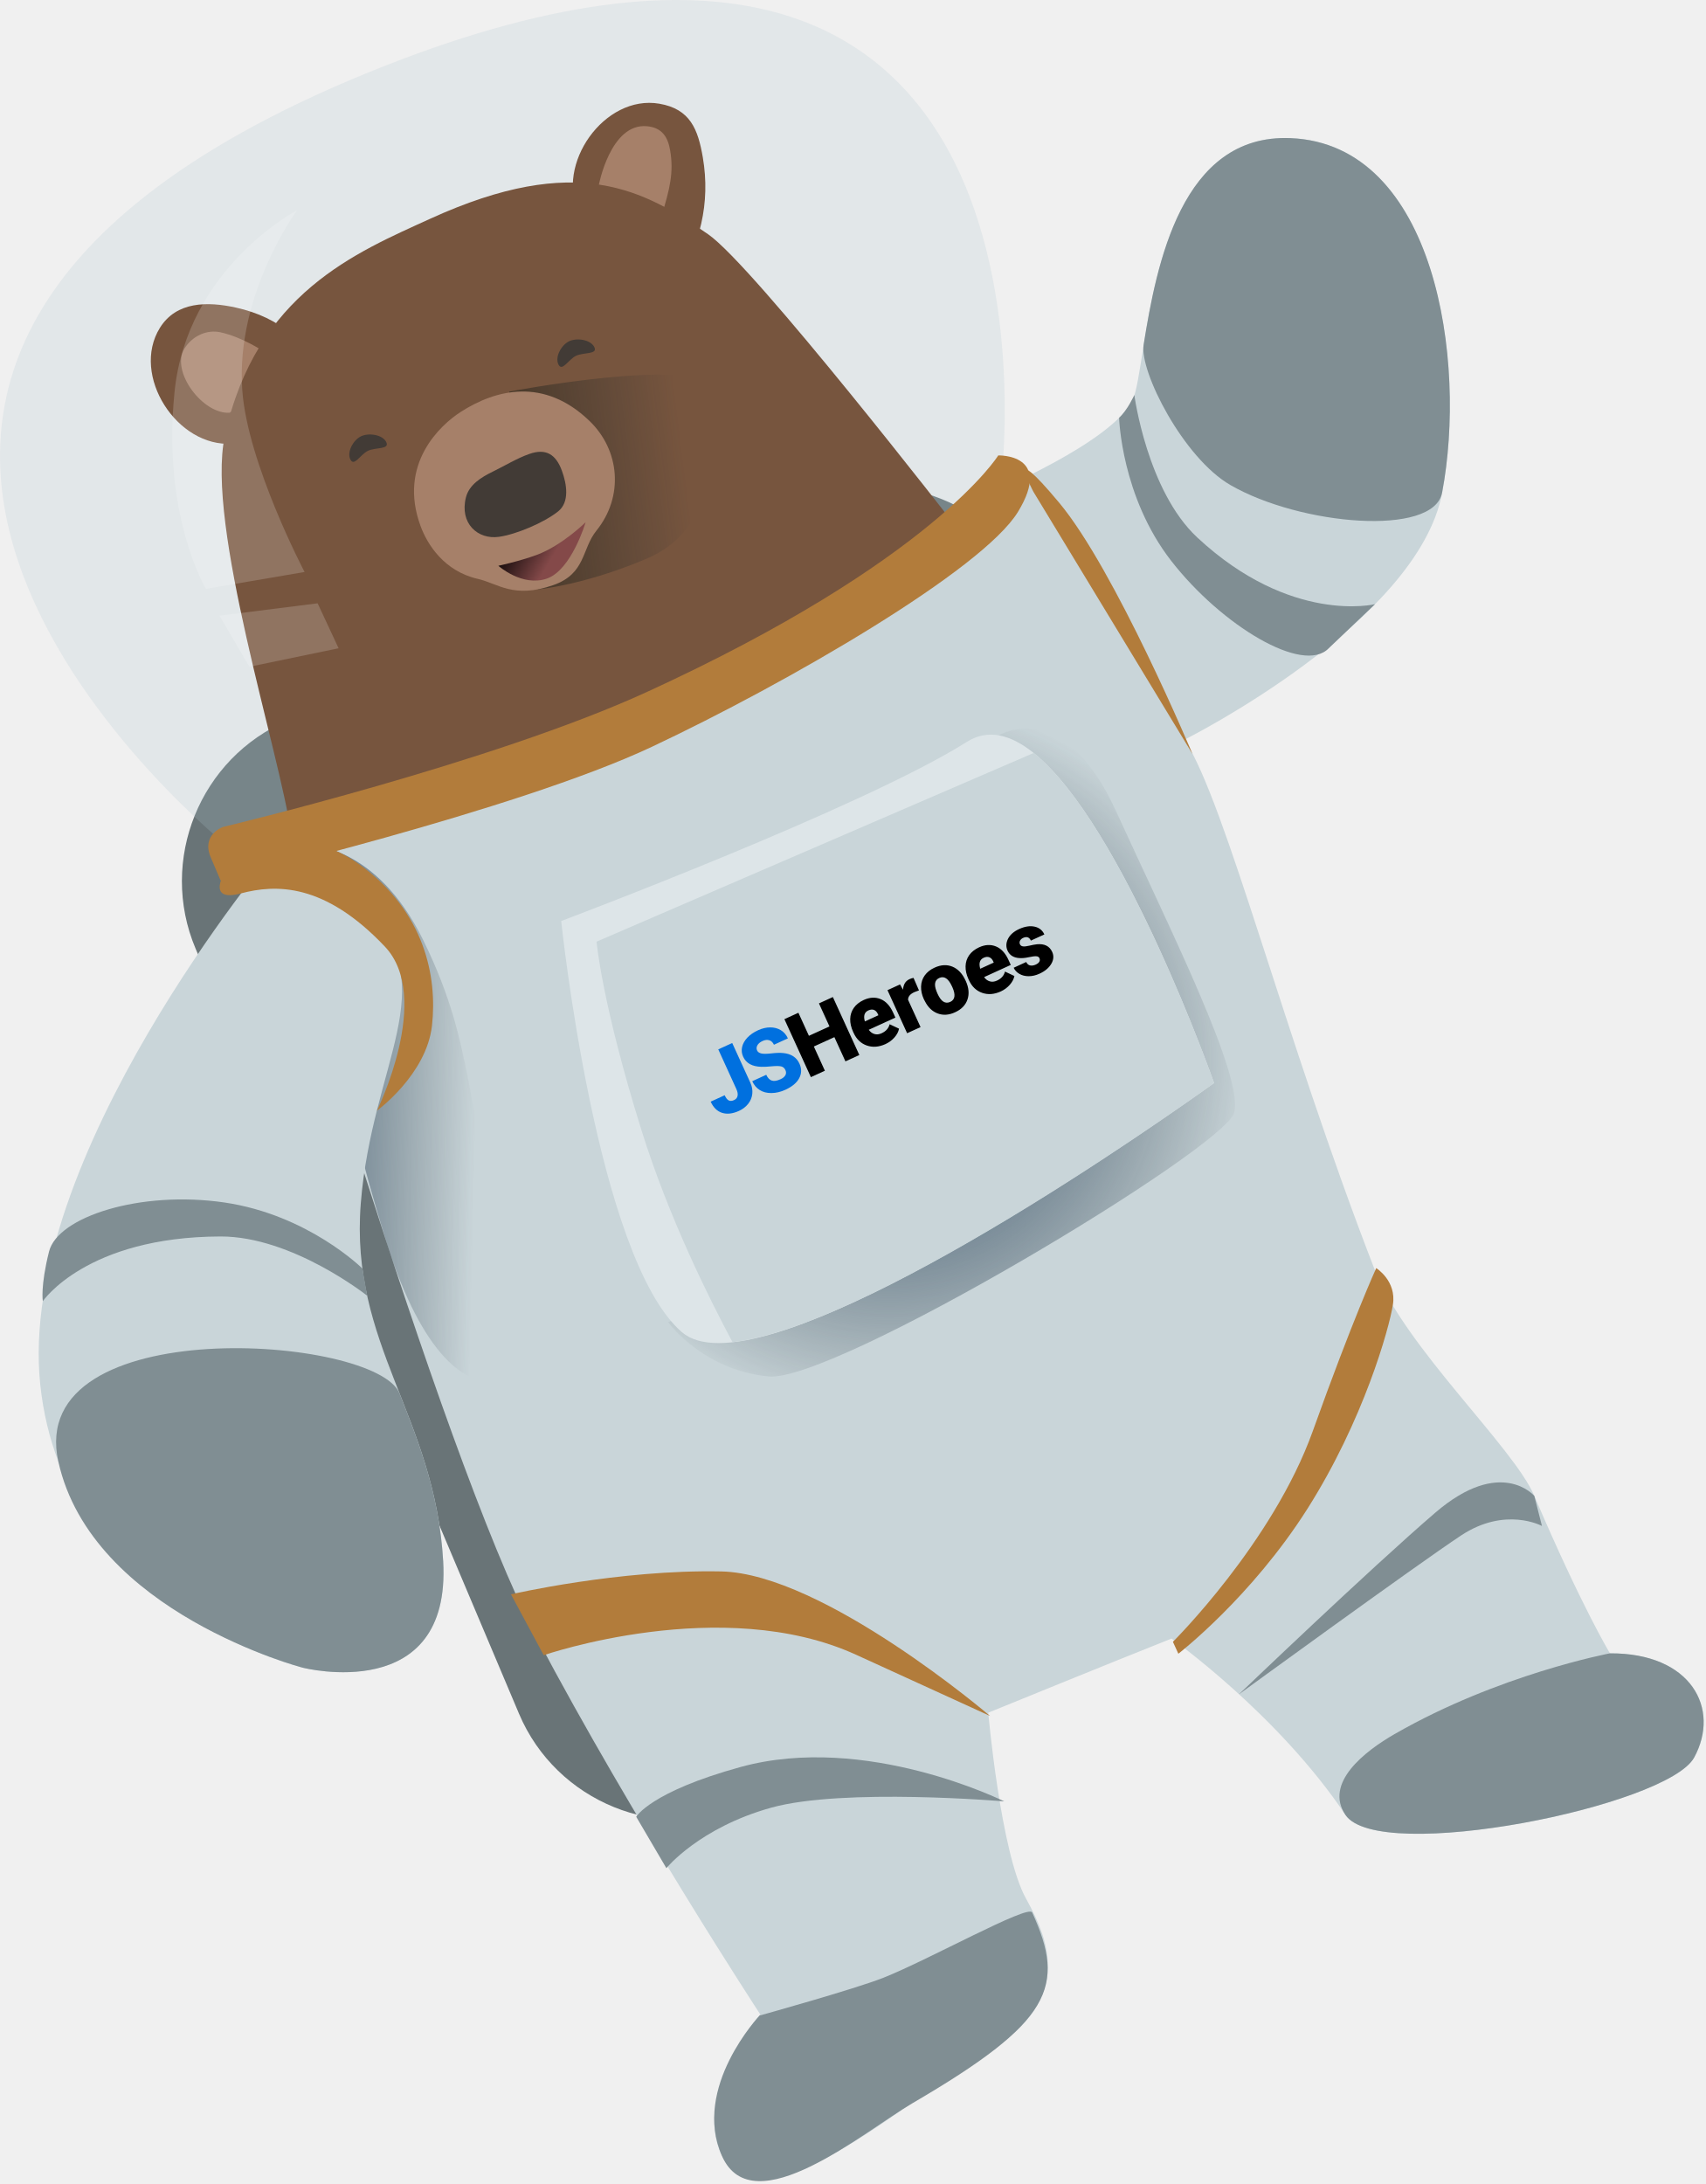
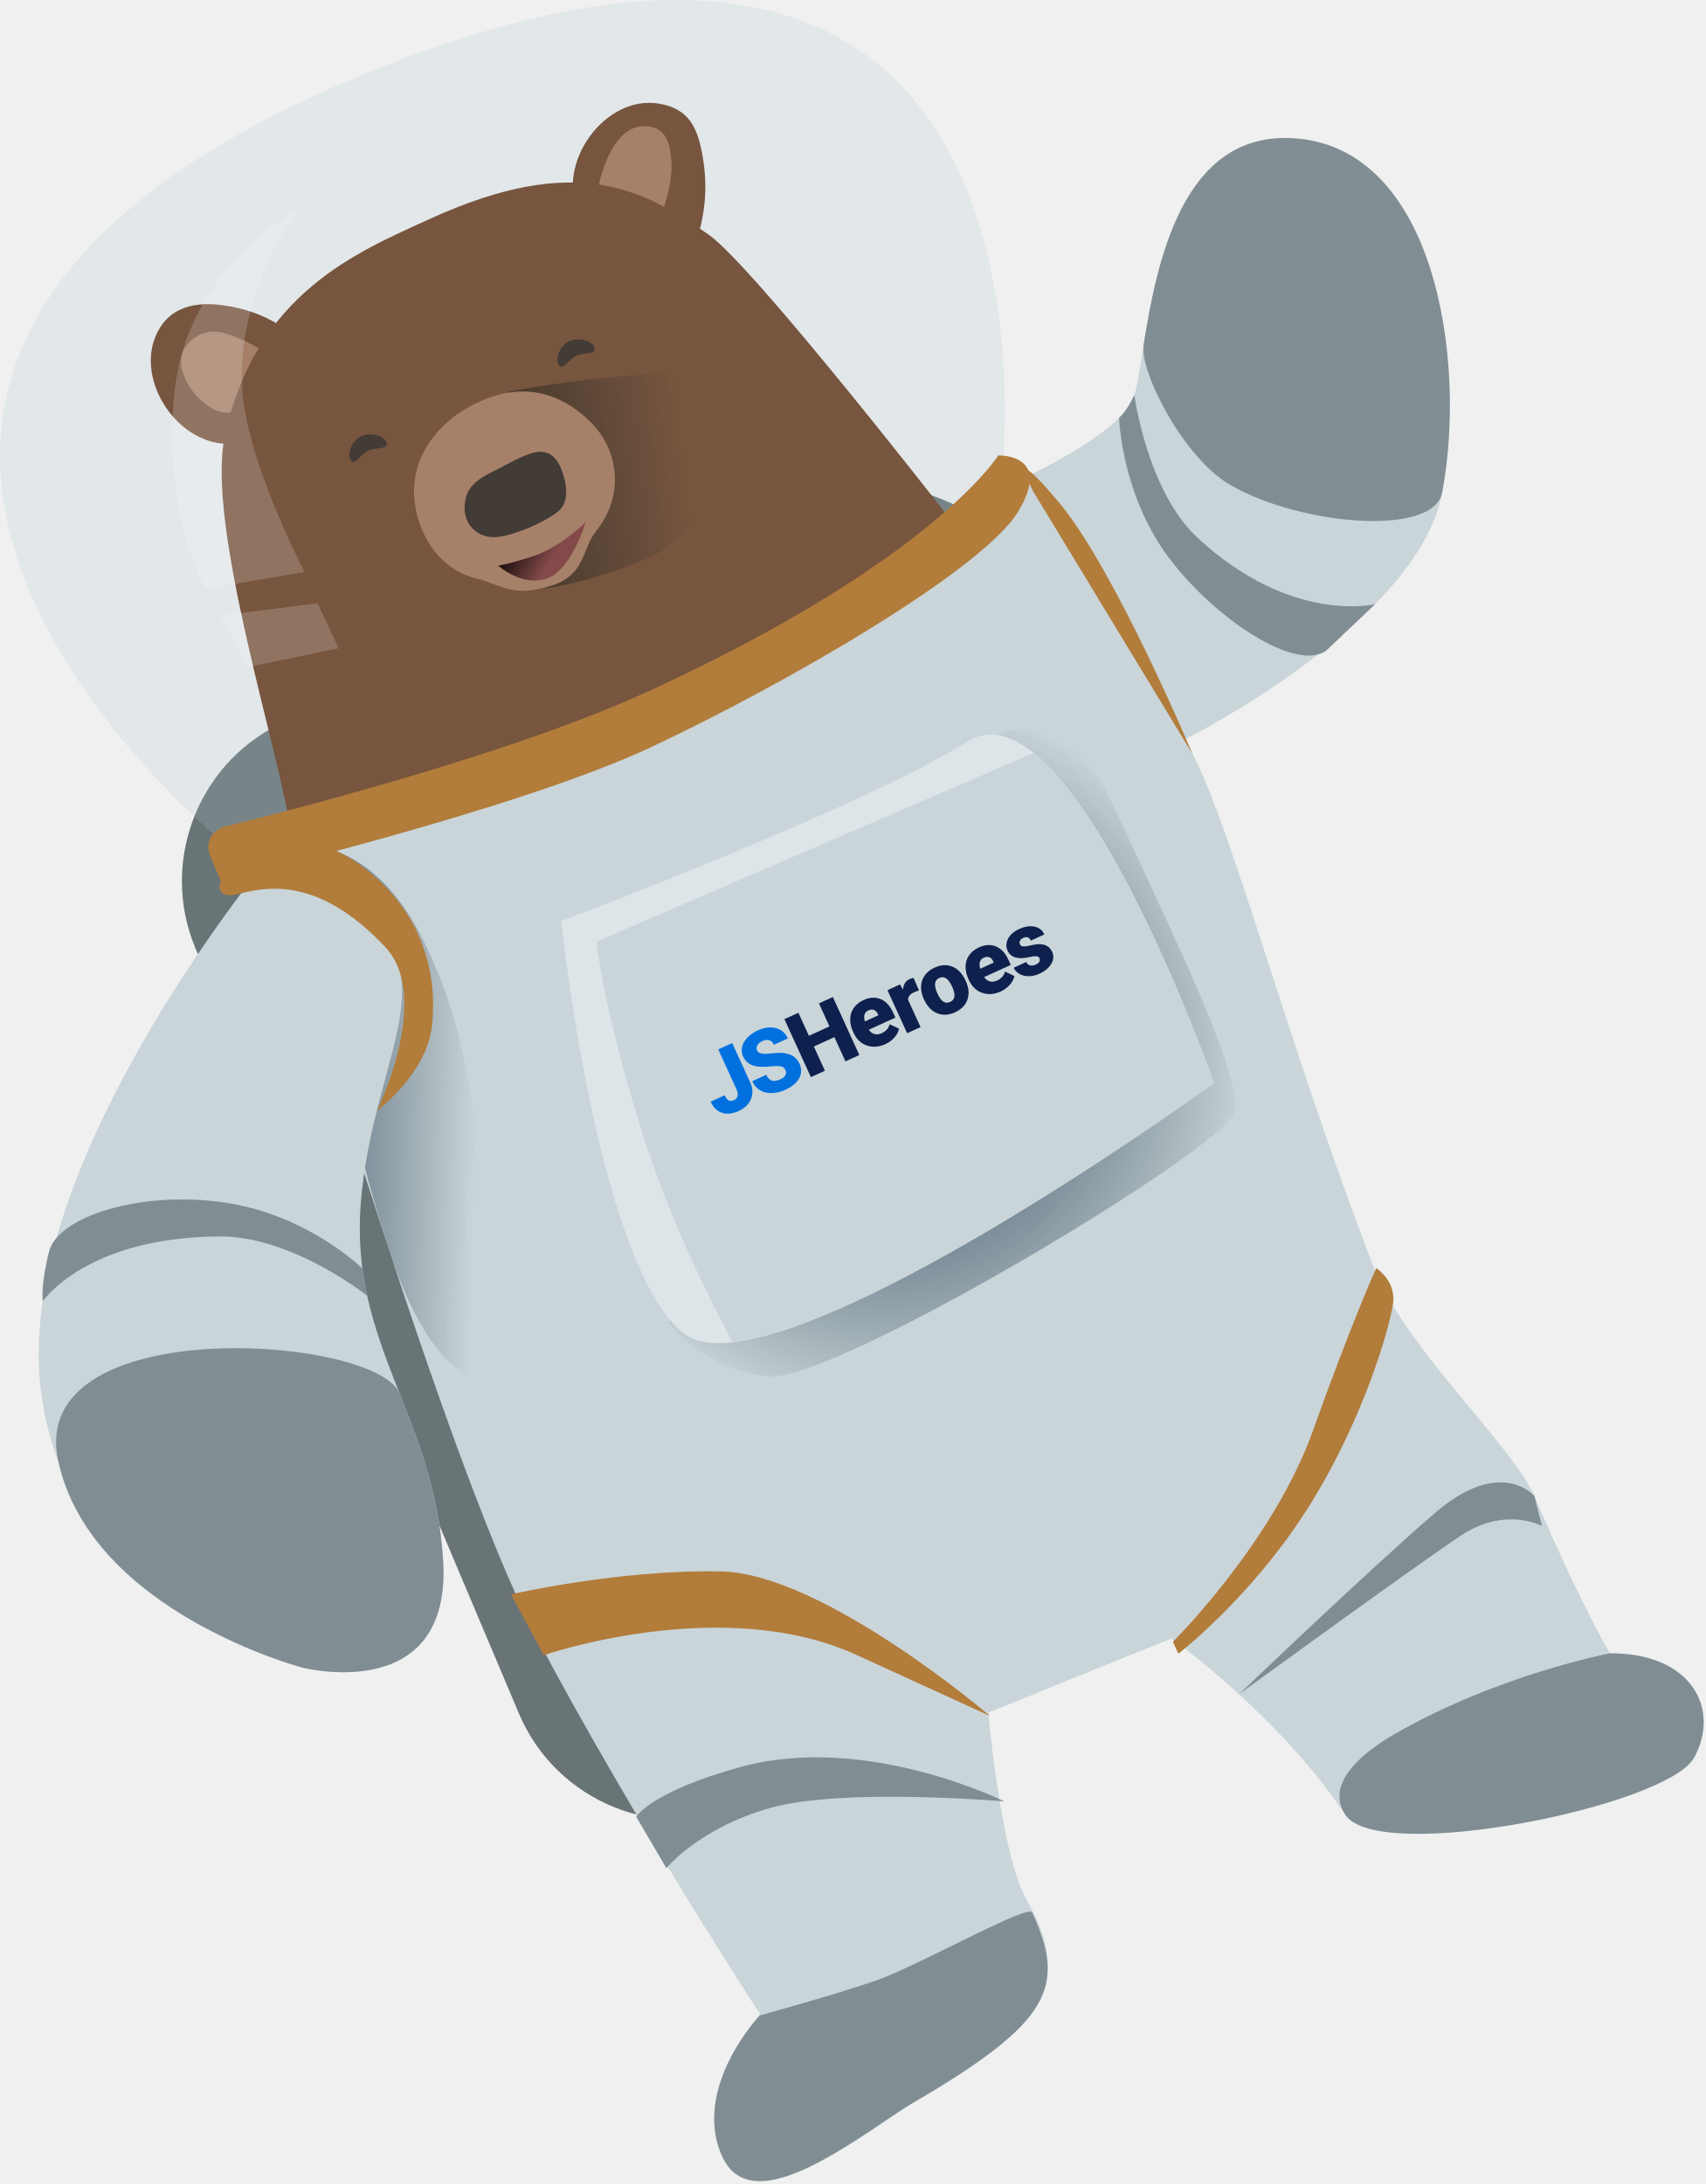
<svg xmlns="http://www.w3.org/2000/svg" width="357" height="457" viewBox="0 0 357 457" fill="none">
  <g clip-path="url(#clip0_438_29)">
    <path d="M265.37 331.92L156.4 377.98C137.93 385.79 116.42 377.07 108.61 358.59L40.93 198.5C33.12 180.03 41.84 158.52 60.32 150.71L169.28 104.64C187.75 96.83 209.26 105.55 217.07 124.03L284.75 284.13C292.57 302.6 283.84 324.11 265.37 331.92Z" fill="#697477" />
    <path opacity="0.21" d="M48.5 177.79C48.5 177.79 86.58 169.44 128.41 152.89C170.24 136.34 209.36 102.25 209.36 102.25C209.36 102.25 229.76 -47.58 76.25 15.5C-77.26 78.58 48.5 177.79 48.5 177.79Z" fill="#AEC4CE" />
    <path d="M207.92 102.93C207.92 102.93 169.55 135.92 129.64 153.9C89.73 171.88 54.97 175.88 54.97 175.88C54.97 175.88 91.9 303.98 112.22 342.46C132.54 380.94 159.09 421.5 159.09 421.5C159.09 421.5 143.48 439.63 152.04 452.78C160.6 465.93 193.14 437.07 203.33 431.51C225 419.68 220 406.8 214.71 397.28C209.41 387.76 206.81 358.38 206.81 358.38C206.81 358.38 233.44 347.52 245.16 342.87C245.16 342.87 267.35 358.59 281.56 379.76C288.53 390.15 348.97 377.98 354.54 367.76C360.11 357.54 353.93 345.87 336.91 345.96C336.91 345.96 331 336.23 321.09 313.03C316.69 302.72 293.94 281.85 287.66 265.64C268.47 216.14 256.67 168.39 247.89 154.77C247.89 154.77 296.71 130.35 301.8 103.09C306.93 75.6 300.48 30.14 270.06 28.9C239.65 27.66 240.5 76.84 236.95 83.86C232.5 92.62 207.92 102.93 207.92 102.93Z" fill="#C9D5D9" />
    <path d="M301.78 103.09C307.02 75.62 300.46 30.14 270.04 28.9C247.23 27.97 242.01 55.4 239.32 72.14C238.43 77.72 247.65 95.83 257.49 101.5C272.14 109.95 300.02 112.36 301.78 103.09Z" fill="#808E93" />
    <path d="M216 400.18C223.11 415.75 220.13 423.06 190.89 440.13C180.87 445.98 157.56 465.73 151.09 451.14C144.73 436.8 158.96 421.75 158.96 421.75C158.96 421.75 178.97 416.19 184.9 413.83C194.52 410 215.2 398.44 216 400.18Z" fill="#808E93" />
    <path d="M354.53 367.76C348.96 377.98 288.52 390.14 281.55 379.76C277.08 373.1 285.53 366.47 291.9 362.82C313.65 350.33 336.9 345.96 336.9 345.96C353.91 345.86 360.09 357.54 354.53 367.76Z" fill="#808E93" />
    <path d="M245.12 117.39C234.63 103.93 234.19 87.42 234.19 87.42C235.91 85.88 237.38 82.65 237.38 82.65C237.38 82.65 240.03 102.66 250.54 112.46C270.16 130.74 287.75 126.42 287.75 126.42L278.07 135.64C272.73 141.23 255.61 130.86 245.12 117.39Z" fill="#808E93" />
    <path d="M113.78 346.35C113.78 346.35 151.13 333.45 179.16 346.26C207.19 359.07 207.19 359.07 207.19 359.07C207.19 359.07 172.3 329.26 150.93 328.82C129.56 328.38 106.93 333.61 106.93 333.61L113.78 346.35Z" fill="#B27C3B" />
    <path d="M245.45 343.55C245.45 343.55 266.35 322.82 274.72 299.46C283.08 276.1 288 265.35 288 265.35C288 265.35 292.28 268.01 291.49 273C290.7 278 285.35 297.2 273.57 315.76C261.79 334.31 246.59 346.04 246.59 346.04L245.45 343.55Z" fill="#B27C3B" />
    <path d="M64.24 176.78C64.24 176.78 66.57 214.67 81.06 260.46C95.52 306.18 118.92 289.85 106.78 258.56C96.07 230.97 100.23 220.55 88.57 196.72C78.63 176.42 64.24 176.78 64.24 176.78Z" fill="url(#paint0_linear_438_29)" />
    <path d="M57.16 178.36C57.16 178.36 3.45 242.33 8.42 289.69C13.39 337.05 63.38 348.96 63.38 348.96C63.38 348.96 94.49 356.92 92.74 326.66C91 296.4 73.16 281.31 75.5 251.81C77.84 222.31 92.99 206.31 76.63 190.7C60.27 175.09 57.16 178.36 57.16 178.36Z" fill="#C9D5D9" />
    <path d="M12.21 305.84C19.22 337.44 63.38 348.97 63.38 348.97C63.38 348.97 94.49 356.93 92.74 326.67C91.93 312.72 87.71 301.99 83.61 291.58C78.84 279.42 5.2 274.2 12.21 305.84Z" fill="#808E93" />
    <path d="M46.96 251.62C64.53 254.2 75.84 265.44 75.84 265.44L76.84 271.13C76.84 271.13 61.18 258.69 46.14 258.73C18.06 258.81 8.96 272.28 8.96 272.28C8.96 272.28 8.43 269.19 10.26 261.89C12.08 254.59 29.39 249.05 46.96 251.62Z" fill="#808E93" />
    <path d="M48.06 181.11C53.1 175.82 64.29 172.95 75.33 180.96C88.84 190.75 91.55 204.35 90.4 214.61C89.24 224.88 78.87 232.42 78.87 232.42C78.87 232.42 90.61 208.7 80.54 198.07C67.87 184.68 57.66 185.02 50.39 186.95C43.1 188.88 46.72 182.51 48.06 181.11Z" fill="#B27C3B" />
    <path d="M249.55 157.77C249.55 157.77 233.39 119.26 221.67 105.22C209.95 91.18 216.27 102.92 216.27 102.92L249.55 157.77Z" fill="#B27C3B" />
    <path d="M133.14 380.16C133.14 380.16 136.1 374.94 154.95 369.75C181.23 362.51 210.16 376.94 210.16 376.94C210.16 376.94 176.47 374.05 161.36 378.26C146.31 382.46 139.45 390.91 139.45 390.91L133.14 380.16Z" fill="#808E93" />
    <path d="M259.28 354.52C259.28 354.52 286.61 328.34 300.35 316.53C314.1 304.72 321.08 313.02 321.08 313.02L322.68 319.31C322.68 319.31 315.04 315.14 305.73 321.31C296.41 327.48 259.28 354.52 259.28 354.52Z" fill="#808E93" />
    <path d="M209.02 153.87C209.02 153.87 222.52 145.52 233.58 169.79C244.64 194.06 260.38 225.31 258.26 232.84C256.14 240.38 174.62 289.32 160.86 288.02C147.1 286.72 139.81 276.67 139.81 276.67C139.81 276.67 180.76 261.2 214.82 240.59C248.88 219.98 209.02 153.87 209.02 153.87Z" fill="url(#paint1_radial_438_29)" />
    <path d="M254.07 226.62C254.07 226.62 195.04 269.27 161.82 279.05C153.23 281.58 146.37 281.92 142.69 278.75C124.81 263.32 117.44 192.72 117.44 192.72C117.44 192.72 180.57 169 202.34 155.23C206.77 152.43 211.53 153.72 216.31 157.55C235.05 172.56 254.07 226.62 254.07 226.62Z" fill="#DDE5E8" />
    <path d="M254.07 226.62C254.07 226.62 184.55 277.2 153.29 280.84C148.38 271.67 139.96 254.78 134.26 236.56C125.94 209.95 124.84 197.04 124.84 197.04L216.31 157.56C235.05 172.56 254.07 226.62 254.07 226.62Z" fill="#C9D5D9" />
    <path d="M150.31 219.58L153.23 218.25L157.03 226.57C157.38 227.34 157.51 228.11 157.43 228.88C157.35 229.65 157.06 230.35 156.57 230.97C156.08 231.59 155.44 232.09 154.65 232.45C153.33 233.05 152.15 233.19 151.11 232.86C150.07 232.53 149.28 231.74 148.72 230.52L151.65 229.18C151.9 229.73 152.18 230.1 152.49 230.26C152.8 230.42 153.17 230.4 153.62 230.19C154.03 230 154.27 229.71 154.35 229.31C154.43 228.91 154.35 228.44 154.1 227.89L150.31 219.58ZM164.37 223.93C164.18 223.5 163.87 223.23 163.46 223.14C163.05 223.05 162.4 223.04 161.53 223.12C160.65 223.21 159.92 223.25 159.33 223.23C157.4 223.18 156.14 222.48 155.52 221.12C155.21 220.45 155.14 219.77 155.3 219.07C155.46 218.38 155.83 217.73 156.41 217.11C156.99 216.5 157.74 215.99 158.63 215.58C159.5 215.18 160.36 214.98 161.19 214.98C162.02 214.98 162.77 215.18 163.41 215.57C164.06 215.97 164.55 216.54 164.88 217.28L161.96 218.61C161.73 218.12 161.41 217.8 160.98 217.67C160.55 217.54 160.09 217.59 159.57 217.83C159.05 218.07 158.69 218.37 158.49 218.74C158.29 219.11 158.27 219.47 158.44 219.82C158.58 220.13 158.88 220.34 159.33 220.44C159.78 220.54 160.48 220.53 161.44 220.42C162.4 220.31 163.22 220.28 163.91 220.35C165.57 220.51 166.7 221.25 167.3 222.57C167.78 223.63 167.77 224.64 167.24 225.62C166.72 226.59 165.75 227.39 164.36 228.03C163.38 228.48 162.41 228.71 161.45 228.72C160.49 228.73 159.67 228.52 158.99 228.09C158.3 227.66 157.79 227.05 157.42 226.24L160.35 224.9C160.65 225.55 161.03 225.95 161.51 226.11C161.99 226.27 162.6 226.17 163.35 225.82C163.84 225.6 164.17 225.32 164.36 224.98C164.53 224.66 164.54 224.31 164.37 223.93Z" fill="#0070DF" />
-     <path d="M179.83 220.76L176.92 222.09L174.61 217.02L170.31 218.98L172.62 224.05L169.69 225.39L164.15 213.26L167.08 211.92L169.28 216.74L173.58 214.78L171.38 209.96L174.29 208.63L179.83 220.76ZM185.31 218.47C183.92 219.1 182.62 219.2 181.39 218.77C180.16 218.34 179.24 217.46 178.63 216.13L178.52 215.89C178.1 214.97 177.9 214.08 177.92 213.22C177.94 212.36 178.19 211.59 178.67 210.9C179.15 210.22 179.84 209.67 180.74 209.25C182 208.67 183.18 208.61 184.28 209.06C185.37 209.51 186.24 210.44 186.88 211.84L187.38 212.93L181.8 215.48C182.13 215.94 182.53 216.24 183 216.37C183.47 216.51 183.97 216.45 184.51 216.2C185.4 215.79 185.95 215.17 186.17 214.32L188.14 215.25C188.01 215.9 187.69 216.5 187.18 217.08C186.66 217.67 186.04 218.13 185.31 218.47ZM181.71 211.43C180.89 211.81 180.65 212.58 180.99 213.73L183.82 212.44L183.72 212.22C183.53 211.76 183.25 211.47 182.9 211.33C182.56 211.19 182.16 211.23 181.71 211.43ZM192.31 207.24L191.35 207.6C190.46 208 190.02 208.54 190.03 209.21L192.64 214.92L189.83 216.2L185.72 207.19L188.35 205.99L188.97 207.1C189.04 206 189.49 205.26 190.34 204.88C190.64 204.74 190.92 204.66 191.17 204.62L192.31 207.24ZM193.32 209.06C192.91 208.16 192.72 207.28 192.75 206.41C192.78 205.55 193.03 204.78 193.52 204.1C194.01 203.42 194.69 202.88 195.57 202.48C196.92 201.86 198.17 201.8 199.33 202.28C200.48 202.76 201.39 203.72 202.05 205.16L202.1 205.26C202.74 206.67 202.86 207.96 202.46 209.14C202.06 210.32 201.19 211.22 199.86 211.82C198.58 212.41 197.37 212.49 196.24 212.07C195.11 211.65 194.22 210.81 193.56 209.52L193.32 209.06ZM196.2 207.95C196.58 208.78 196.99 209.34 197.43 209.6C197.87 209.87 198.34 209.88 198.85 209.65C199.85 209.19 200.01 208.19 199.33 206.64L199.2 206.36C198.46 204.75 197.58 204.17 196.55 204.64C195.61 205.07 195.42 206 195.98 207.42L196.2 207.95ZM209.45 207.45C208.06 208.08 206.76 208.18 205.53 207.75C204.3 207.32 203.38 206.44 202.77 205.11L202.66 204.87C202.24 203.95 202.04 203.06 202.06 202.2C202.08 201.34 202.33 200.57 202.81 199.88C203.29 199.2 203.98 198.65 204.88 198.23C206.14 197.65 207.32 197.59 208.42 198.04C209.51 198.49 210.38 199.42 211.02 200.82L211.52 201.91L205.94 204.46C206.27 204.92 206.67 205.22 207.14 205.35C207.61 205.49 208.11 205.43 208.65 205.18C209.54 204.77 210.09 204.15 210.31 203.3L212.28 204.23C212.15 204.88 211.83 205.48 211.32 206.06C210.81 206.64 210.18 207.11 209.45 207.45ZM205.85 200.41C205.03 200.79 204.79 201.56 205.13 202.71L207.96 201.42L207.86 201.2C207.67 200.74 207.39 200.45 207.04 200.31C206.69 200.17 206.3 200.2 205.85 200.41ZM217.52 200.5C217.41 200.26 217.2 200.12 216.89 200.1C216.58 200.07 216.03 200.13 215.26 200.3C214.49 200.47 213.82 200.52 213.25 200.47C212.68 200.43 212.19 200.28 211.79 200.03C211.39 199.78 211.08 199.42 210.86 198.95C210.48 198.13 210.52 197.29 210.95 196.43C211.39 195.58 212.16 194.91 213.27 194.4C214.46 193.86 215.54 193.69 216.5 193.9C217.47 194.11 218.15 194.66 218.55 195.53L215.73 196.82C215.4 196.1 214.86 195.91 214.09 196.26C213.79 196.4 213.59 196.59 213.46 196.84C213.33 197.09 213.33 197.34 213.44 197.59C213.55 197.84 213.77 197.99 214.08 198.03C214.39 198.07 214.84 198.02 215.42 197.88C216 197.74 216.53 197.64 217 197.59C218.57 197.44 219.63 197.97 220.18 199.17C220.56 199.99 220.5 200.83 220 201.68C219.5 202.53 218.68 203.22 217.52 203.75C216.75 204.1 216 204.27 215.26 204.27C214.53 204.27 213.89 204.11 213.32 203.78C212.76 203.45 212.37 203.03 212.13 202.5L214.75 201.3C214.95 201.71 215.23 201.96 215.59 202.02C215.94 202.09 216.33 202.03 216.75 201.84C217.14 201.66 217.38 201.46 217.51 201.21C217.63 200.99 217.63 200.75 217.52 200.5Z" fill="black" />
+     <path d="M179.83 220.76L176.92 222.09L174.61 217.02L170.31 218.98L172.62 224.05L169.69 225.39L164.15 213.26L167.08 211.92L169.28 216.74L173.58 214.78L171.38 209.96L174.29 208.63L179.83 220.76ZM185.31 218.47C183.92 219.1 182.62 219.2 181.39 218.77C180.16 218.34 179.24 217.46 178.63 216.13L178.52 215.89C178.1 214.97 177.9 214.08 177.92 213.22C177.94 212.36 178.19 211.59 178.67 210.9C179.15 210.22 179.84 209.67 180.74 209.25C182 208.67 183.18 208.61 184.28 209.06C185.37 209.51 186.24 210.44 186.88 211.84L187.38 212.93L181.8 215.48C182.13 215.94 182.53 216.24 183 216.37C183.47 216.51 183.97 216.45 184.51 216.2C185.4 215.79 185.95 215.17 186.17 214.32L188.14 215.25C188.01 215.9 187.69 216.5 187.18 217.08C186.66 217.67 186.04 218.13 185.31 218.47ZM181.71 211.43C180.89 211.81 180.65 212.58 180.99 213.73L183.82 212.44L183.72 212.22C183.53 211.76 183.25 211.47 182.9 211.33C182.56 211.19 182.16 211.23 181.71 211.43ZM192.31 207.24L191.35 207.6C190.46 208 190.02 208.54 190.03 209.21L192.64 214.92L189.83 216.2L185.72 207.19L188.35 205.99L188.97 207.1C189.04 206 189.49 205.26 190.34 204.88C190.64 204.74 190.92 204.66 191.17 204.62L192.31 207.24ZM193.32 209.06C192.91 208.16 192.72 207.28 192.75 206.41C192.78 205.55 193.03 204.78 193.52 204.1C194.01 203.42 194.69 202.88 195.57 202.48C196.92 201.86 198.17 201.8 199.33 202.28C200.48 202.76 201.39 203.72 202.05 205.16L202.1 205.26C202.74 206.67 202.86 207.96 202.46 209.14C202.06 210.32 201.19 211.22 199.86 211.82C198.58 212.41 197.37 212.49 196.24 212.07C195.11 211.65 194.22 210.81 193.56 209.52L193.32 209.06ZM196.2 207.95C196.58 208.78 196.99 209.34 197.43 209.6C197.87 209.87 198.34 209.88 198.85 209.65C199.85 209.19 200.01 208.19 199.33 206.64L199.2 206.36C198.46 204.75 197.58 204.17 196.55 204.64C195.61 205.07 195.42 206 195.98 207.42L196.2 207.95ZM209.45 207.45C208.06 208.08 206.76 208.18 205.53 207.75C204.3 207.32 203.38 206.44 202.77 205.11L202.66 204.87C202.24 203.95 202.04 203.06 202.06 202.2C202.08 201.34 202.33 200.57 202.81 199.88C203.29 199.2 203.98 198.65 204.88 198.23C206.14 197.65 207.32 197.59 208.42 198.04C209.51 198.49 210.38 199.42 211.02 200.82L211.52 201.91L205.94 204.46C206.27 204.92 206.67 205.22 207.14 205.35C207.61 205.49 208.11 205.43 208.65 205.18C209.54 204.77 210.09 204.15 210.31 203.3L212.28 204.23C212.15 204.88 211.83 205.48 211.32 206.06C210.81 206.64 210.18 207.11 209.45 207.45ZM205.85 200.41C205.03 200.79 204.79 201.56 205.13 202.71L207.96 201.42L207.86 201.2C207.67 200.74 207.39 200.45 207.04 200.31C206.69 200.17 206.3 200.2 205.85 200.41ZM217.52 200.5C217.41 200.26 217.2 200.12 216.89 200.1C216.58 200.07 216.03 200.13 215.26 200.3C214.49 200.47 213.82 200.52 213.25 200.47C212.68 200.43 212.19 200.28 211.79 200.03C211.39 199.78 211.08 199.42 210.86 198.95C210.48 198.13 210.52 197.29 210.95 196.43C211.39 195.58 212.16 194.91 213.27 194.4C214.46 193.86 215.54 193.69 216.5 193.9C217.47 194.11 218.15 194.66 218.55 195.53L215.73 196.82C215.4 196.1 214.86 195.91 214.09 196.26C213.79 196.4 213.59 196.59 213.46 196.84C213.33 197.09 213.33 197.34 213.44 197.59C213.55 197.84 213.77 197.99 214.08 198.03C214.39 198.07 214.84 198.02 215.42 197.88C216 197.74 216.53 197.64 217 197.59C218.57 197.44 219.63 197.97 220.18 199.17C220.56 199.99 220.5 200.83 220 201.68C219.5 202.53 218.68 203.22 217.52 203.75C216.75 204.1 216 204.27 215.26 204.27C214.53 204.27 213.89 204.11 213.32 203.78C212.76 203.45 212.37 203.03 212.13 202.5L214.75 201.3C214.95 201.71 215.23 201.96 215.59 202.02C215.94 202.09 216.33 202.03 216.75 201.84C217.14 201.66 217.38 201.46 217.51 201.21C217.63 200.99 217.63 200.75 217.52 200.5Z" fill="#0E204D" />
    <path d="M48.63 92.84C37.03 93.67 27.33 78.52 33.45 68.62C36.91 63.03 43.47 63.07 49.31 64.35C58.83 66.43 64.12 71.8 69.96 79.88C62.05 84.77 57.7 87.45 48.63 92.84Z" fill="#77553E" />
    <path d="M48.06 86.36C42.47 86.76 35.64 77.71 38.59 72.95C40.26 70.26 43.32 68.91 46.13 69.53C50.71 70.53 55.11 73.5 55.11 73.5C51.31 75.85 52.43 83.77 48.06 86.36Z" fill="#A68069" />
    <path d="M121.2 44.84C116.09 34.39 126.5 19.73 137.97 21.7C144.45 22.81 146.07 27.06 147.08 32.95C148.71 42.55 146.51 51.33 141.2 59.77C133.71 54.26 129.59 51.23 121.2 44.84Z" fill="#77553E" />
    <path d="M125.29 38.82C125.29 38.82 127.71 25.73 135.37 26.41C138.52 26.69 139.76 28.64 140.24 31.47C141.03 36.09 140.15 39.62 138.46 45.09C134.86 42.44 129.86 40.52 125.29 38.82Z" fill="#A68069" />
    <path d="M89.99 45.79C74.75 52.75 53.53 61.33 47.05 91.22C43.01 109.84 58.5 157.21 60.98 174.66C62.2 183.26 162.54 150.68 200.27 110.46C200.27 110.46 157.71 55.56 148.16 49C134.77 39.8 120.8 31.72 89.99 45.79Z" fill="#77553E" />
    <path d="M80.83 92.51C81.61 94.1 78.57 93.56 76.98 94.34C75.39 95.12 74.1 97.73 73.32 96.14C72.54 94.55 73.94 92.08 75.53 91.3C77.13 90.52 80.05 90.92 80.83 92.51Z" fill="#423B36" />
    <path d="M124.37 72.63C125.15 74.22 122.11 73.68 120.52 74.46C118.93 75.24 117.64 77.85 116.86 76.26C116.08 74.67 117.48 72.2 119.07 71.42C120.67 70.64 123.59 71.04 124.37 72.63Z" fill="#423B36" />
    <path opacity="0.18" d="M62.16 44C62.16 44 39.13 56.04 36.52 82.05C33.91 108.06 43.1 123.21 43.1 123.21L63.74 119.69C63.74 119.69 51.77 96.93 50.7 81.61C49.28 61.42 62.16 44 62.16 44Z" fill="white" />
    <path opacity="0.18" d="M45.94 128.83L66.47 126.24L70.86 135.65L52.2 139.52L45.94 128.83Z" fill="white" />
    <path d="M46.67 173.04C46.67 173.04 42.06 174.63 44.11 179.43C46.16 184.23 46.16 184.23 46.16 184.23C46.16 184.23 108.03 169.63 136.39 156.28C164.75 142.93 205.66 119.24 213.05 107.07C220.44 94.9 208.9 95.3 208.9 95.3C208.9 95.3 195.32 117.33 135.27 144.84C103.06 159.6 46.67 173.04 46.67 173.04Z" fill="#B27C3B" />
    <path d="M112.56 123.32C112.56 123.32 122.23 122.48 135.42 116.86C148.61 111.24 148.17 97.33 149.62 96.47C151.08 95.61 154.11 87.54 149.61 81.06C145.12 74.58 106.56 81.94 106.56 81.94L112.56 123.32Z" fill="url(#paint2_linear_438_29)" />
    <path d="M96.37 86.22C103.81 81.43 113.85 78.96 123.32 88.04C129.8 94.25 130.52 103.96 124.83 111.01C121.68 114.91 122.64 120.04 115.76 122.44C107.45 125.34 104.24 122.1 99.99 121.13C92.95 119.52 89.44 113.96 88.01 110.08C83.22 97.08 92.19 88.91 96.37 86.22Z" fill="#A68069" />
    <path d="M97.5 104.09C98.17 101.42 100.72 99.86 103.1 98.7C105.59 97.49 108.18 95.89 110.79 94.98C114.26 93.77 116.33 95.07 117.59 98.51C118.61 101.29 119.23 105.06 116.81 107C113.85 109.37 108.01 111.83 104.42 112.33C99.99 112.96 96.14 109.53 97.5 104.09Z" fill="#423B36" />
    <path d="M104.29 118.39C104.29 118.39 109.3 122.87 114.46 121.06C119.62 119.25 122.55 109.28 122.55 109.28C122.55 109.28 117.58 114.17 112.36 116.1C108.71 117.45 104.29 118.39 104.29 118.39Z" fill="url(#paint3_linear_438_29)" />
  </g>
  <defs>
    <linearGradient id="paint0_linear_438_29" x1="44.523" y1="231.845" x2="99.592" y2="233.142" gradientUnits="userSpaceOnUse">
      <stop stop-color="#31577D" />
      <stop offset="0.64" stop-color="#1D3447" stop-opacity="0.36" />
      <stop offset="1" stop-color="#14242E" stop-opacity="0" />
    </linearGradient>
    <radialGradient id="paint1_radial_438_29" cx="0" cy="0" r="1" gradientUnits="userSpaceOnUse" gradientTransform="translate(186.11 221.618) rotate(-24.5378) scale(75.5088 75.5088)">
      <stop stop-color="#31577D" />
      <stop offset="0.64" stop-color="#1D3447" stop-opacity="0.36" />
      <stop offset="1" stop-color="#14242E" stop-opacity="0" />
    </radialGradient>
-     <linearGradient id="paint2_linear_438_29" x1="76.628" y1="106.537" x2="143.525" y2="98.299" gradientUnits="userSpaceOnUse">
+     <linearGradient id="paint2_linear_438_29" x1="76.628" y1="106.537" x2="143.526" y2="98.299" gradientUnits="userSpaceOnUse">
      <stop stop-color="#2A1C00" />
      <stop offset="0.417" stop-color="#202015" stop-opacity="0.583" />
      <stop offset="1" stop-color="#14242E" stop-opacity="0" />
    </linearGradient>
    <linearGradient id="paint3_linear_438_29" x1="116.194" y1="115.596" x2="106.739" y2="110.02" gradientUnits="userSpaceOnUse">
      <stop stop-color="#844949" />
      <stop offset="1" />
    </linearGradient>
    <clipPath id="clip0_438_29">
      <rect width="356.52" height="456.4" fill="white" />
    </clipPath>
  </defs>
</svg>
